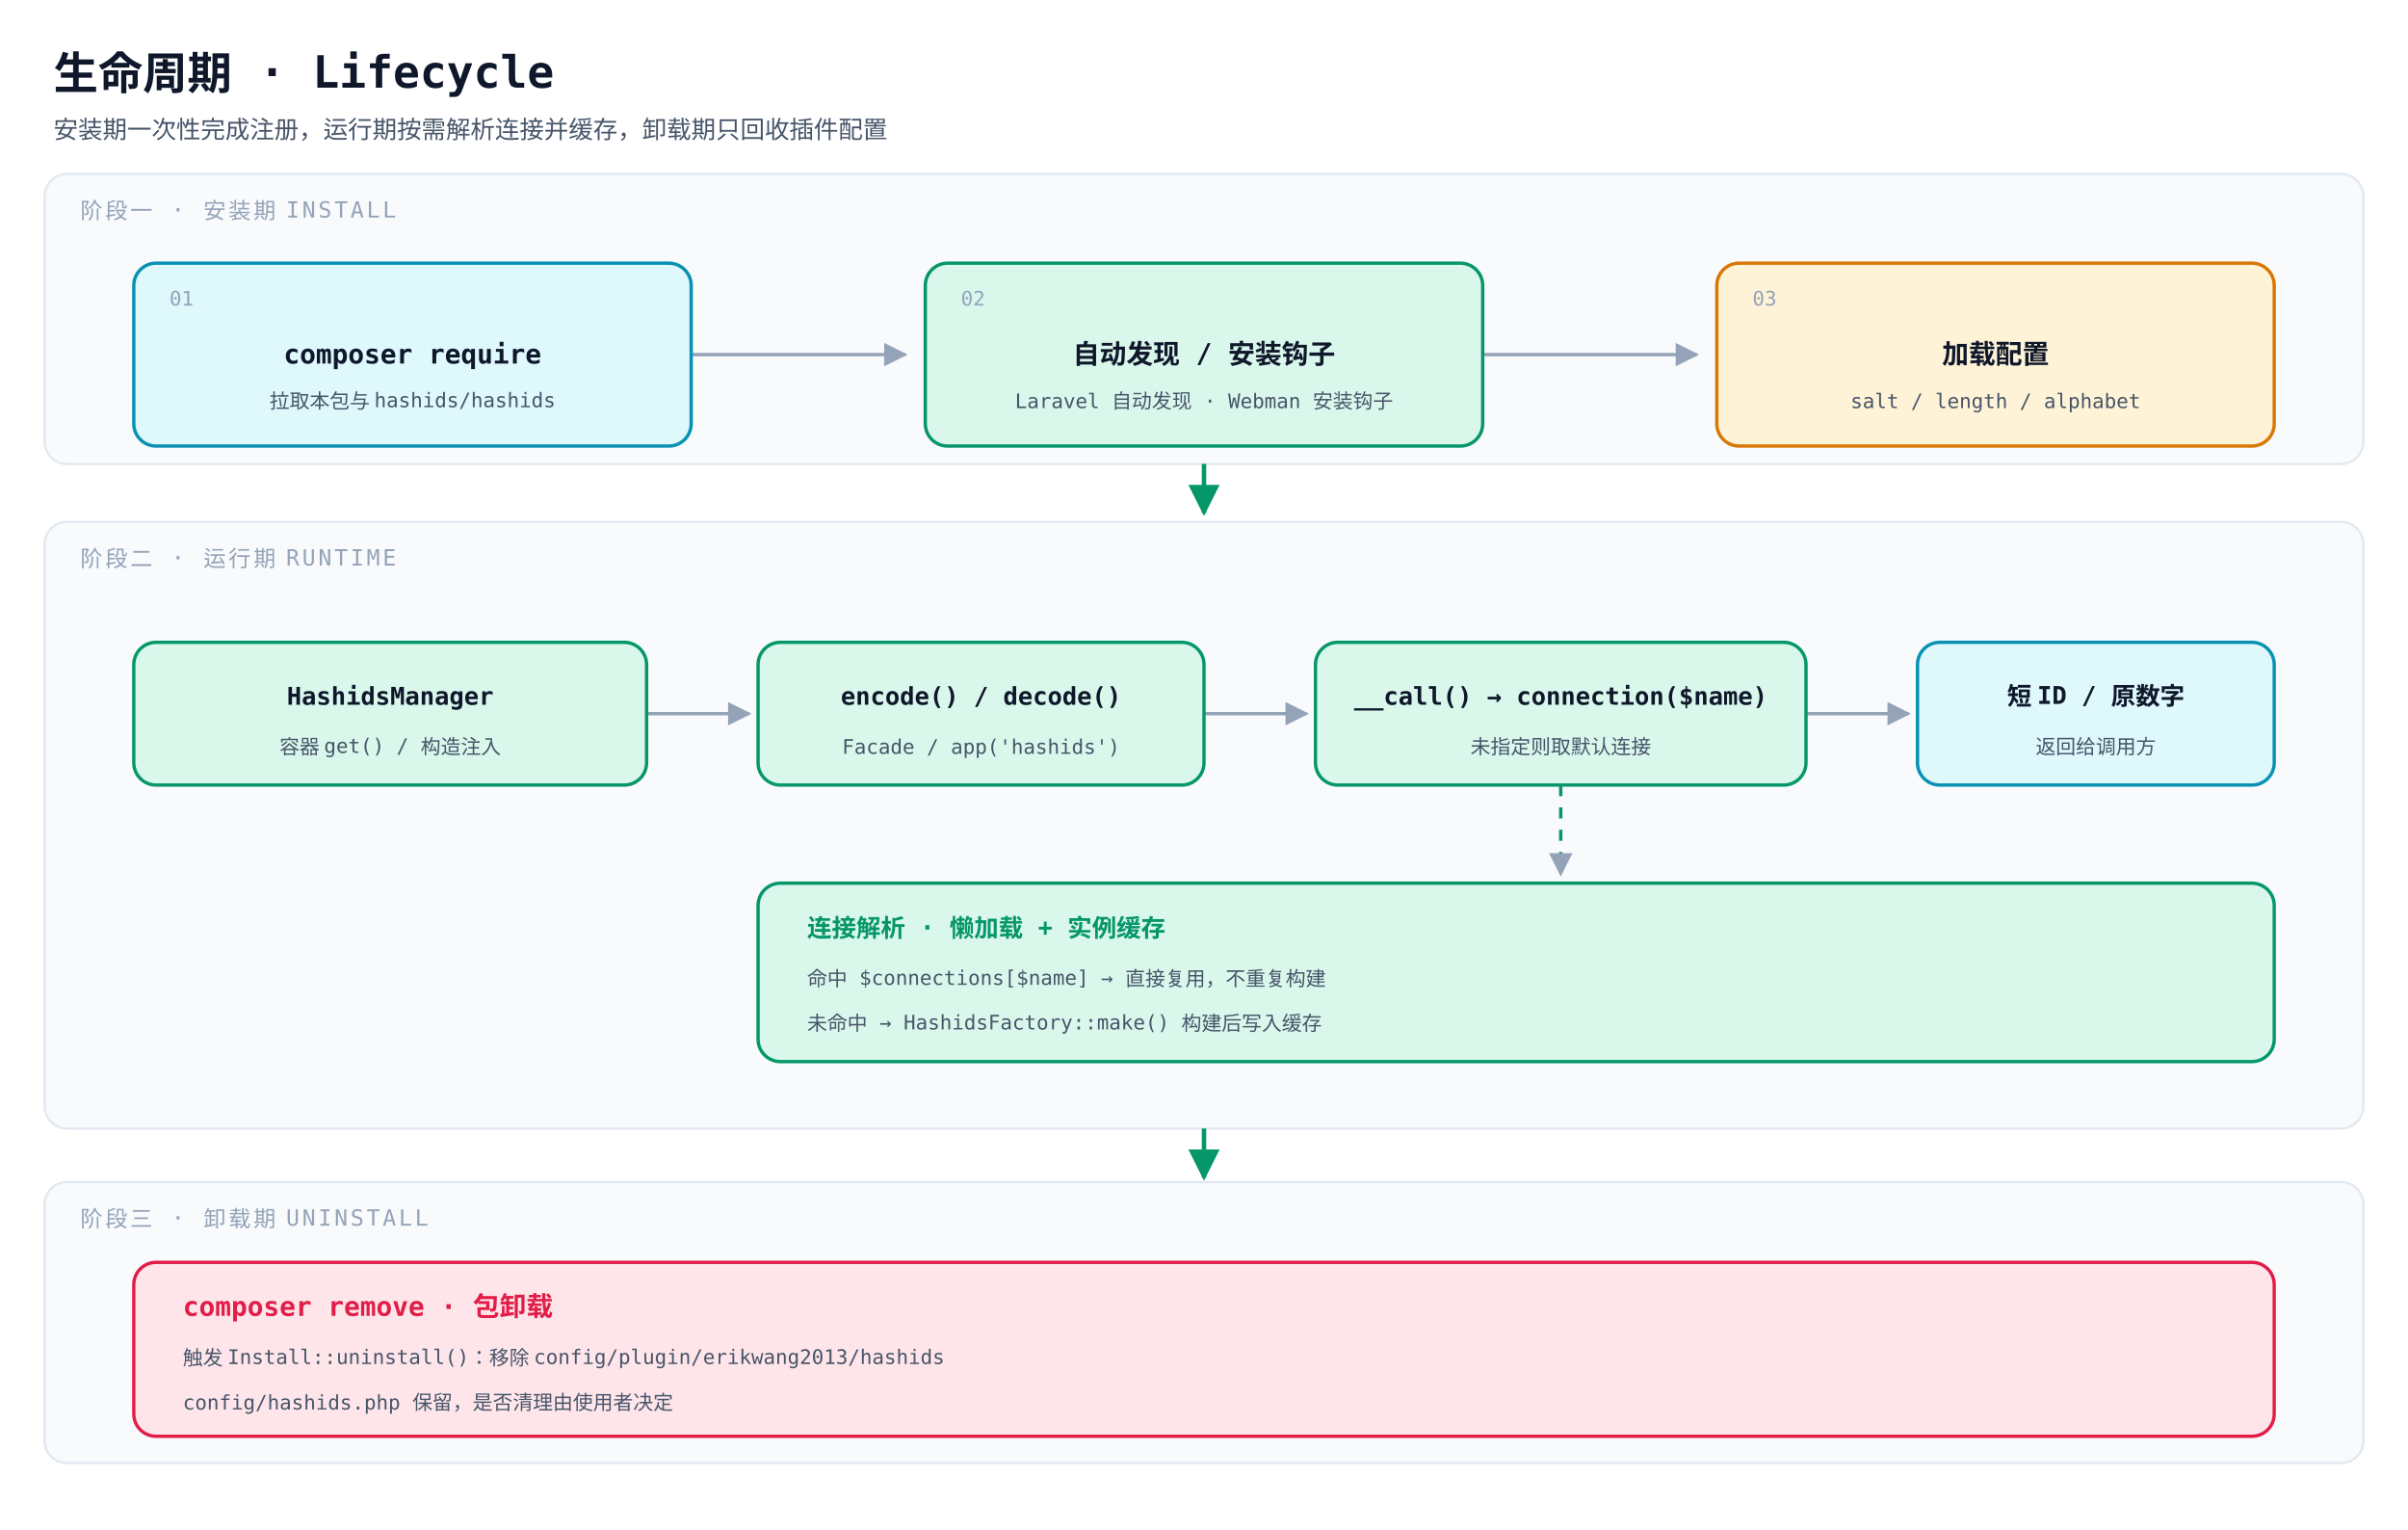
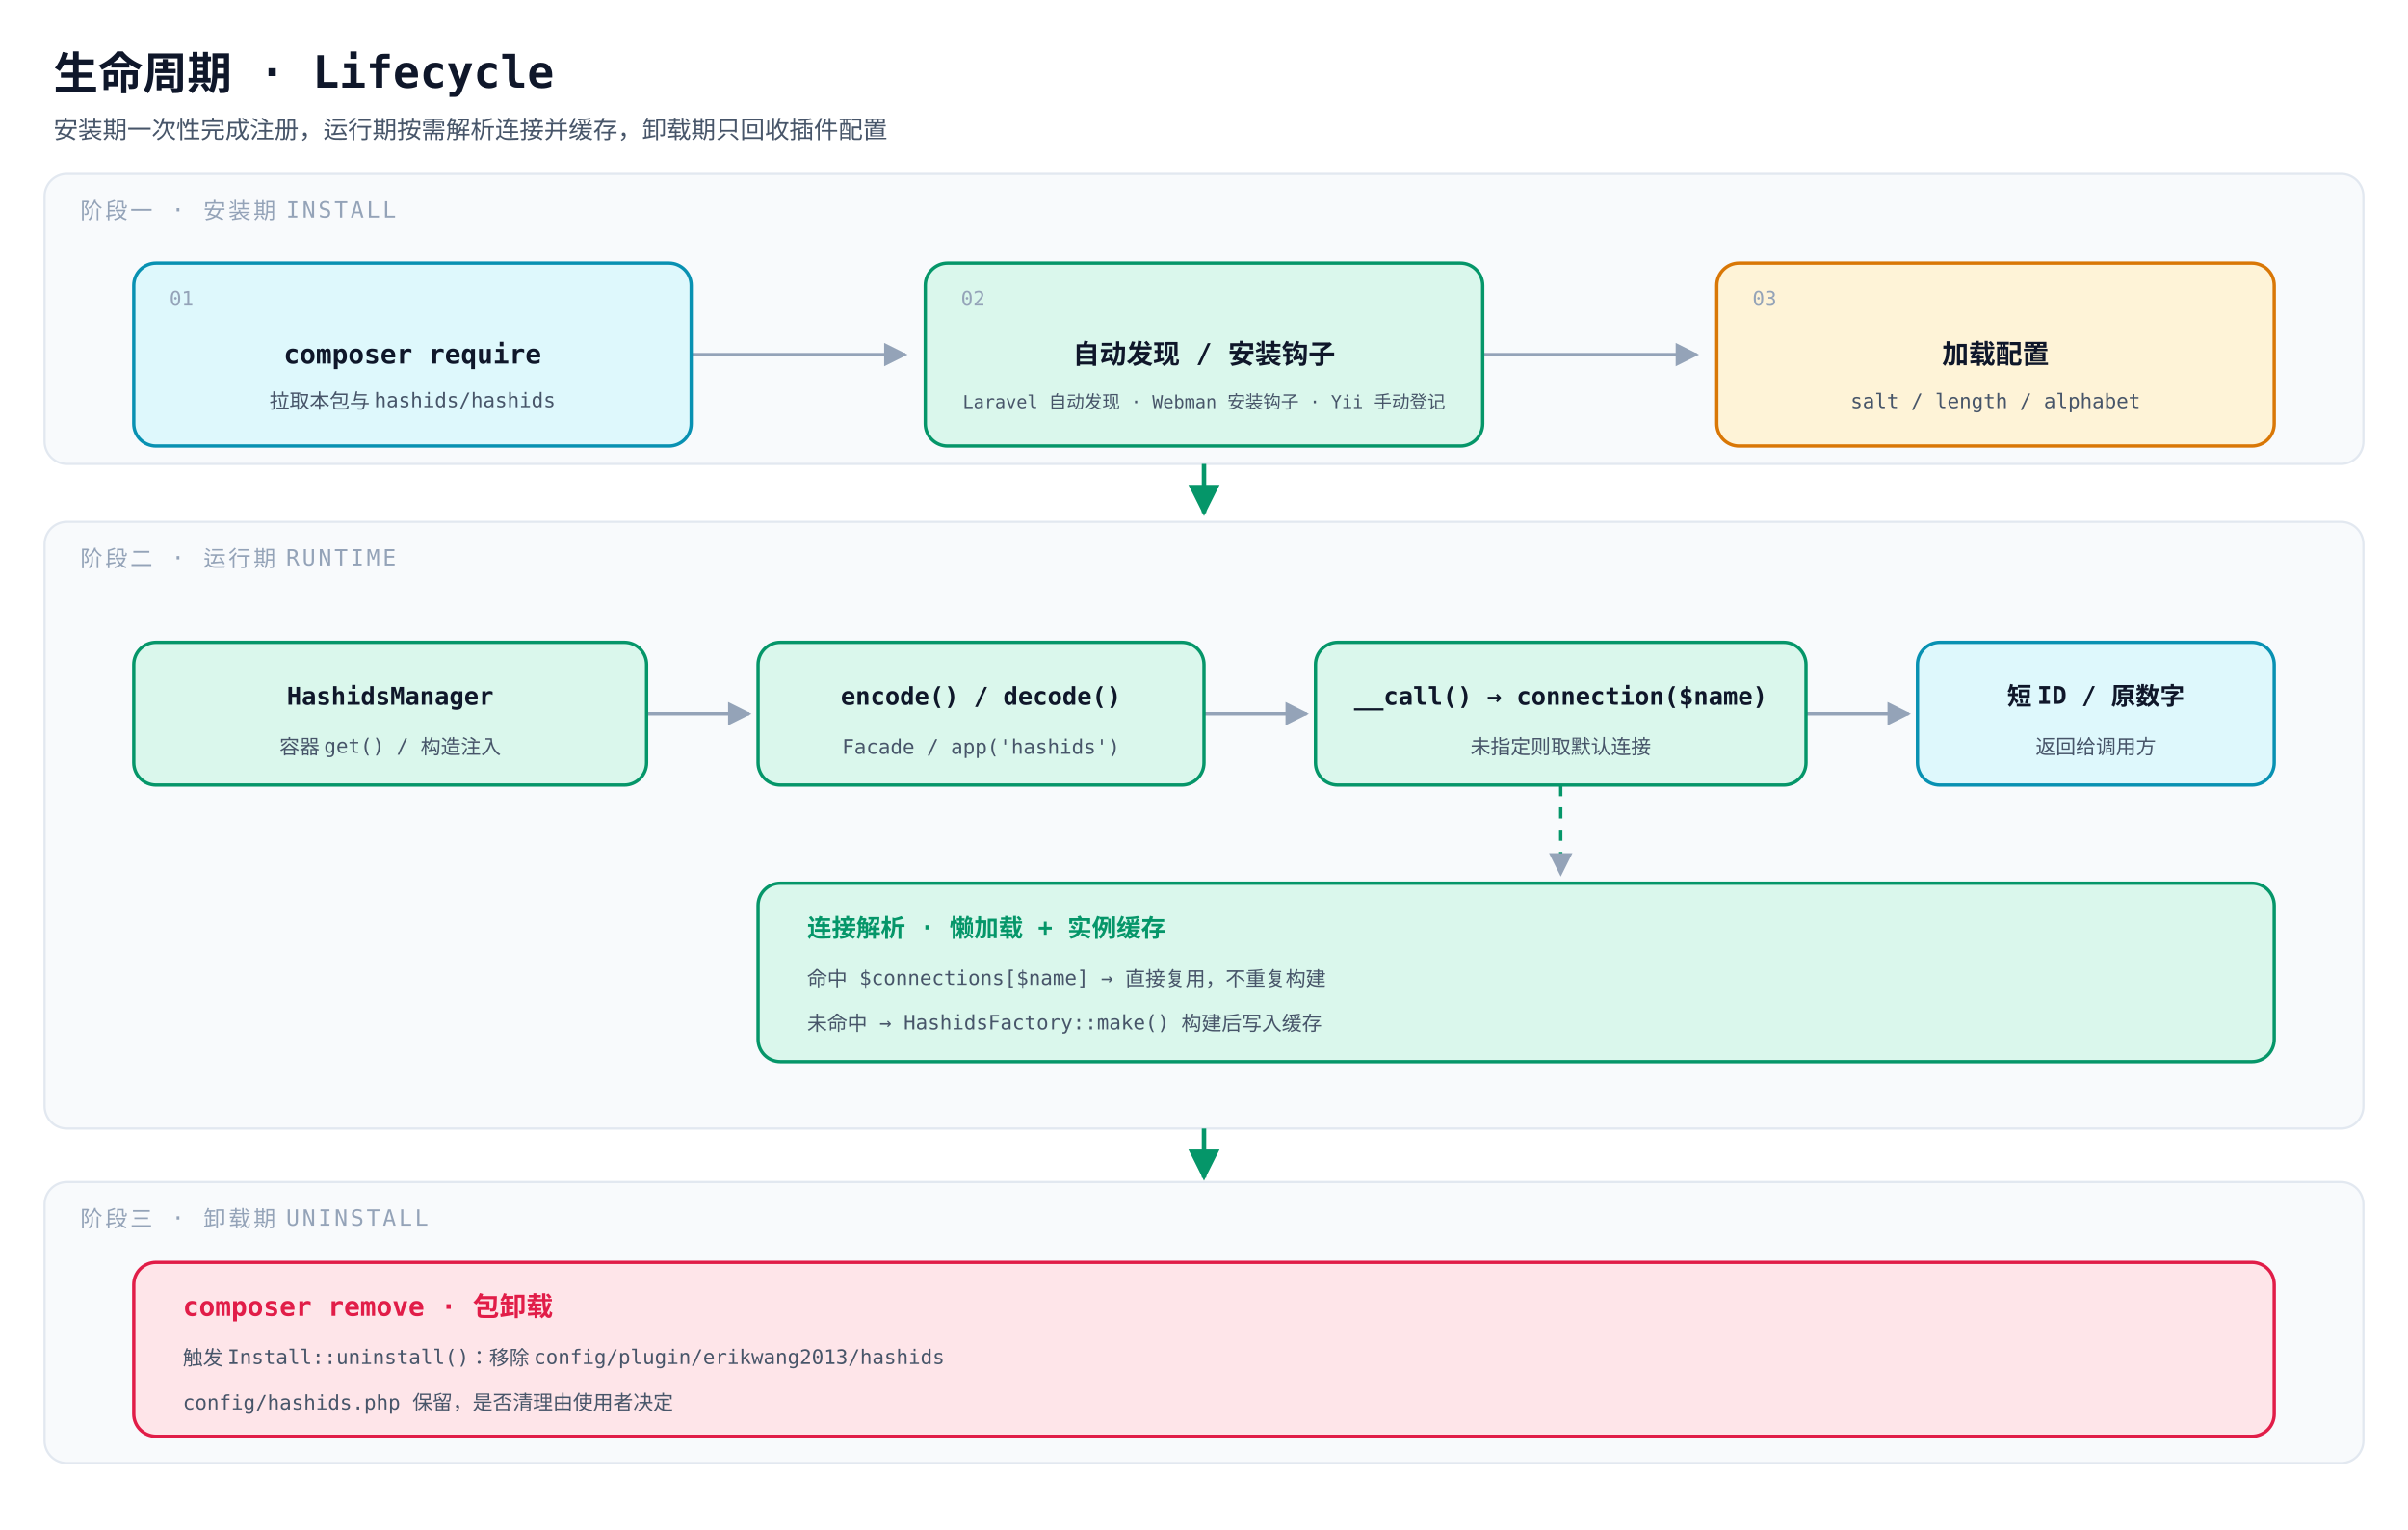
<svg xmlns="http://www.w3.org/2000/svg" viewBox="0 0 1080 686" role="img" aria-labelledby="lifeTitle lifeDesc">
  <defs>
    <style>
      text { font-family: ui-monospace, SFMono-Regular, Menlo, Consolas, "DejaVu Sans Mono", "PingFang SC", "Microsoft YaHei", monospace; }
      .bg         { fill: #ffffff; }
      .lane       { fill: #f8fafc; stroke: #e2e8f0; stroke-width: 1; }
      .lane-title { fill: #94a3b8; font-size: 10px; letter-spacing: 1.2px; }
      .c-mask     { fill: #ffffff; }
      .c-frontend { fill: rgba(34,211,238,.15);  stroke: #0891b2; stroke-width: 1.5; }
      .c-backend  { fill: rgba(52,211,153,.18);  stroke: #059669; stroke-width: 1.5; }
      .c-cloud    { fill: rgba(251,191,36,.18);  stroke: #d97706; stroke-width: 1.5; }
      .c-security { fill: rgba(251,113,133,.18); stroke: #e11d48; stroke-width: 1.5; }
      .t-primary  { fill: #0f172a; font-weight: 600; }
      .t-muted    { fill: #475569; }
      .t-dim      { fill: #94a3b8; }
      .t-backend  { fill: #059669; font-weight: 600; }
      .t-security { fill: #e11d48; font-weight: 600; }
      .a-default  { stroke: #94a3b8; fill: none; }
      .a-emphasis { stroke: #059669; fill: none; }
      .a-dashed   { stroke: #059669; fill: none; stroke-dasharray: 5,5; }
      .a-head-default  { fill: #94a3b8; }
      .a-head-emphasis { fill: #059669; }

      @media (prefers-color-scheme: dark) {
        .bg         { fill: #0b1220; }
        .lane       { fill: #0f172a; stroke: #1e293b; }
        .lane-title { fill: #64748b; }
        .c-mask     { fill: #0f172a; }
        .c-frontend { fill: rgba(8,51,68,.40);   stroke: #22d3ee; }
        .c-backend  { fill: rgba(6,78,59,.40);   stroke: #34d399; }
        .c-cloud    { fill: rgba(120,53,15,.35); stroke: #fbbf24; }
        .c-security { fill: rgba(136,19,55,.40); stroke: #fb7185; }
        .t-primary  { fill: #f8fafc; }
        .t-muted    { fill: #94a3b8; }
        .t-dim      { fill: #64748b; }
        .t-backend  { fill: #34d399; }
        .t-security { fill: #fb7185; }
        .a-default  { stroke: #64748b; }
        .a-emphasis { stroke: #34d399; }
        .a-dashed   { stroke: #34d399; }
        .a-head-default  { fill: #64748b; }
        .a-head-emphasis { fill: #34d399; }
      }
    </style>
    <marker id="ah" viewBox="0 0 10 10" refX="9" refY="5" markerWidth="7" markerHeight="7" orient="auto">
      <path d="M0 0 L10 5 L0 10 z" class="a-head-default" />
    </marker>
    <marker id="ah-e" viewBox="0 0 10 10" refX="9" refY="5" markerWidth="7" markerHeight="7" orient="auto">
      <path d="M0 0 L10 5 L0 10 z" class="a-head-emphasis" />
    </marker>
  </defs>
  <rect class="bg" x="0" y="0" width="1080" height="686" />
  <text x="24" y="40" class="t-primary" font-size="20">生命周期 · Lifecycle</text>
  <text x="24" y="62" class="t-muted" font-size="11">安装期一次性完成注册，运行期按需解析连接并缓存，卸载期只回收插件配置</text>
  <rect class="lane" x="20" y="78" width="1040" height="130" rx="10" />
  <rect class="lane" x="20" y="234" width="1040" height="272" rx="10" />
  <rect class="lane" x="20" y="530" width="1040" height="126" rx="10" />
  <text class="lane-title" x="36" y="98">阶段一 · 安装期 INSTALL</text>
  <text class="lane-title" x="36" y="254">阶段二 · 运行期 RUNTIME</text>
  <text class="lane-title" x="36" y="550">阶段三 · 卸载期 UNINSTALL</text>
  <line class="a-emphasis" x1="540" y1="208" x2="540" y2="230" stroke-width="2" marker-end="url(#ah-e)" />
  <line class="a-emphasis" x1="540" y1="506" x2="540" y2="528" stroke-width="2" marker-end="url(#ah-e)" />
  <line class="a-default" x1="310" y1="159" x2="406" y2="159" stroke-width="1.5" marker-end="url(#ah)" />
  <line class="a-default" x1="665" y1="159" x2="761" y2="159" stroke-width="1.5" marker-end="url(#ah)" />
  <line class="a-default" x1="290" y1="320" x2="336" y2="320" stroke-width="1.5" marker-end="url(#ah)" />
  <line class="a-default" x1="540" y1="320" x2="586" y2="320" stroke-width="1.5" marker-end="url(#ah)" />
  <line class="a-default" x1="810" y1="320" x2="856" y2="320" stroke-width="1.5" marker-end="url(#ah)" />
  <line class="a-dashed" x1="700" y1="352" x2="700" y2="392" stroke-width="1.5" marker-end="url(#ah)" />
  <rect class="c-mask" x="60" y="118" width="250" height="82" rx="10" />
  <rect class="c-frontend" x="60" y="118" width="250" height="82" rx="10" />
  <text class="t-dim" x="76" y="137" font-size="9">01</text>
  <text class="t-primary" x="185" y="163" font-size="12" text-anchor="middle">composer require</text>
  <text class="t-muted" x="185" y="183" font-size="9" text-anchor="middle">拉取本包与 hashids/hashids</text>
  <rect class="c-mask" x="415" y="118" width="250" height="82" rx="10" />
  <rect class="c-backend" x="415" y="118" width="250" height="82" rx="10" />
  <text class="t-dim" x="431" y="137" font-size="9">02</text>
  <text class="t-primary" x="540" y="163" font-size="12" text-anchor="middle">自动发现 / 安装钩子</text>
-   <text class="t-muted" x="540" y="183" font-size="9" text-anchor="middle">Laravel 自动发现 · Webman 安装钩子</text>
+   <text class="t-muted" x="540" y="183" font-size="8" text-anchor="middle">Laravel 自动发现 · Webman 安装钩子 · Yii 手动登记</text>
  <rect class="c-mask" x="770" y="118" width="250" height="82" rx="10" />
  <rect class="c-cloud" x="770" y="118" width="250" height="82" rx="10" />
  <text class="t-dim" x="786" y="137" font-size="9">03</text>
  <text class="t-primary" x="895" y="163" font-size="12" text-anchor="middle">加载配置</text>
  <text class="t-muted" x="895" y="183" font-size="9" text-anchor="middle">salt / length / alphabet</text>
  <rect class="c-mask" x="60" y="288" width="230" height="64" rx="10" />
  <rect class="c-backend" x="60" y="288" width="230" height="64" rx="10" />
  <text class="t-primary" x="175" y="316" font-size="11" text-anchor="middle">HashidsManager</text>
  <text class="t-muted" x="175" y="338" font-size="9" text-anchor="middle">容器 get() / 构造注入</text>
  <rect class="c-mask" x="340" y="288" width="200" height="64" rx="10" />
  <rect class="c-backend" x="340" y="288" width="200" height="64" rx="10" />
  <text class="t-primary" x="440" y="316" font-size="11" text-anchor="middle">encode() / decode()</text>
  <text class="t-muted" x="440" y="338" font-size="9" text-anchor="middle">Facade / app('hashids')</text>
  <rect class="c-mask" x="590" y="288" width="220" height="64" rx="10" />
  <rect class="c-backend" x="590" y="288" width="220" height="64" rx="10" />
  <text class="t-primary" x="700" y="316" font-size="11" text-anchor="middle">__call() → connection($name)</text>
  <text class="t-muted" x="700" y="338" font-size="9" text-anchor="middle">未指定则取默认连接</text>
  <rect class="c-mask" x="860" y="288" width="160" height="64" rx="10" />
  <rect class="c-frontend" x="860" y="288" width="160" height="64" rx="10" />
  <text class="t-primary" x="940" y="316" font-size="11" text-anchor="middle">短 ID / 原数字</text>
  <text class="t-muted" x="940" y="338" font-size="9" text-anchor="middle">返回给调用方</text>
  <rect class="c-mask" x="340" y="396" width="680" height="80" rx="10" />
  <rect class="c-backend" x="340" y="396" width="680" height="80" rx="10" />
  <text class="t-backend" x="362" y="420" font-size="11">连接解析 · 懒加载 + 实例缓存</text>
  <text class="t-muted" x="362" y="442" font-size="9">命中 $connections[$name] → 直接复用，不重复构建</text>
  <text class="t-muted" x="362" y="462" font-size="9">未命中 → HashidsFactory::make() 构建后写入缓存</text>
  <rect class="c-mask" x="60" y="566" width="960" height="78" rx="10" />
  <rect class="c-security" x="60" y="566" width="960" height="78" rx="10" />
  <text class="t-security" x="82" y="590" font-size="12">composer remove · 包卸载</text>
  <text class="t-muted" x="82" y="612" font-size="9">触发 Install::uninstall()：移除 config/plugin/erikwang2013/hashids</text>
  <text class="t-muted" x="82" y="632" font-size="9">config/hashids.php 保留，是否清理由使用者决定</text>
</svg>
